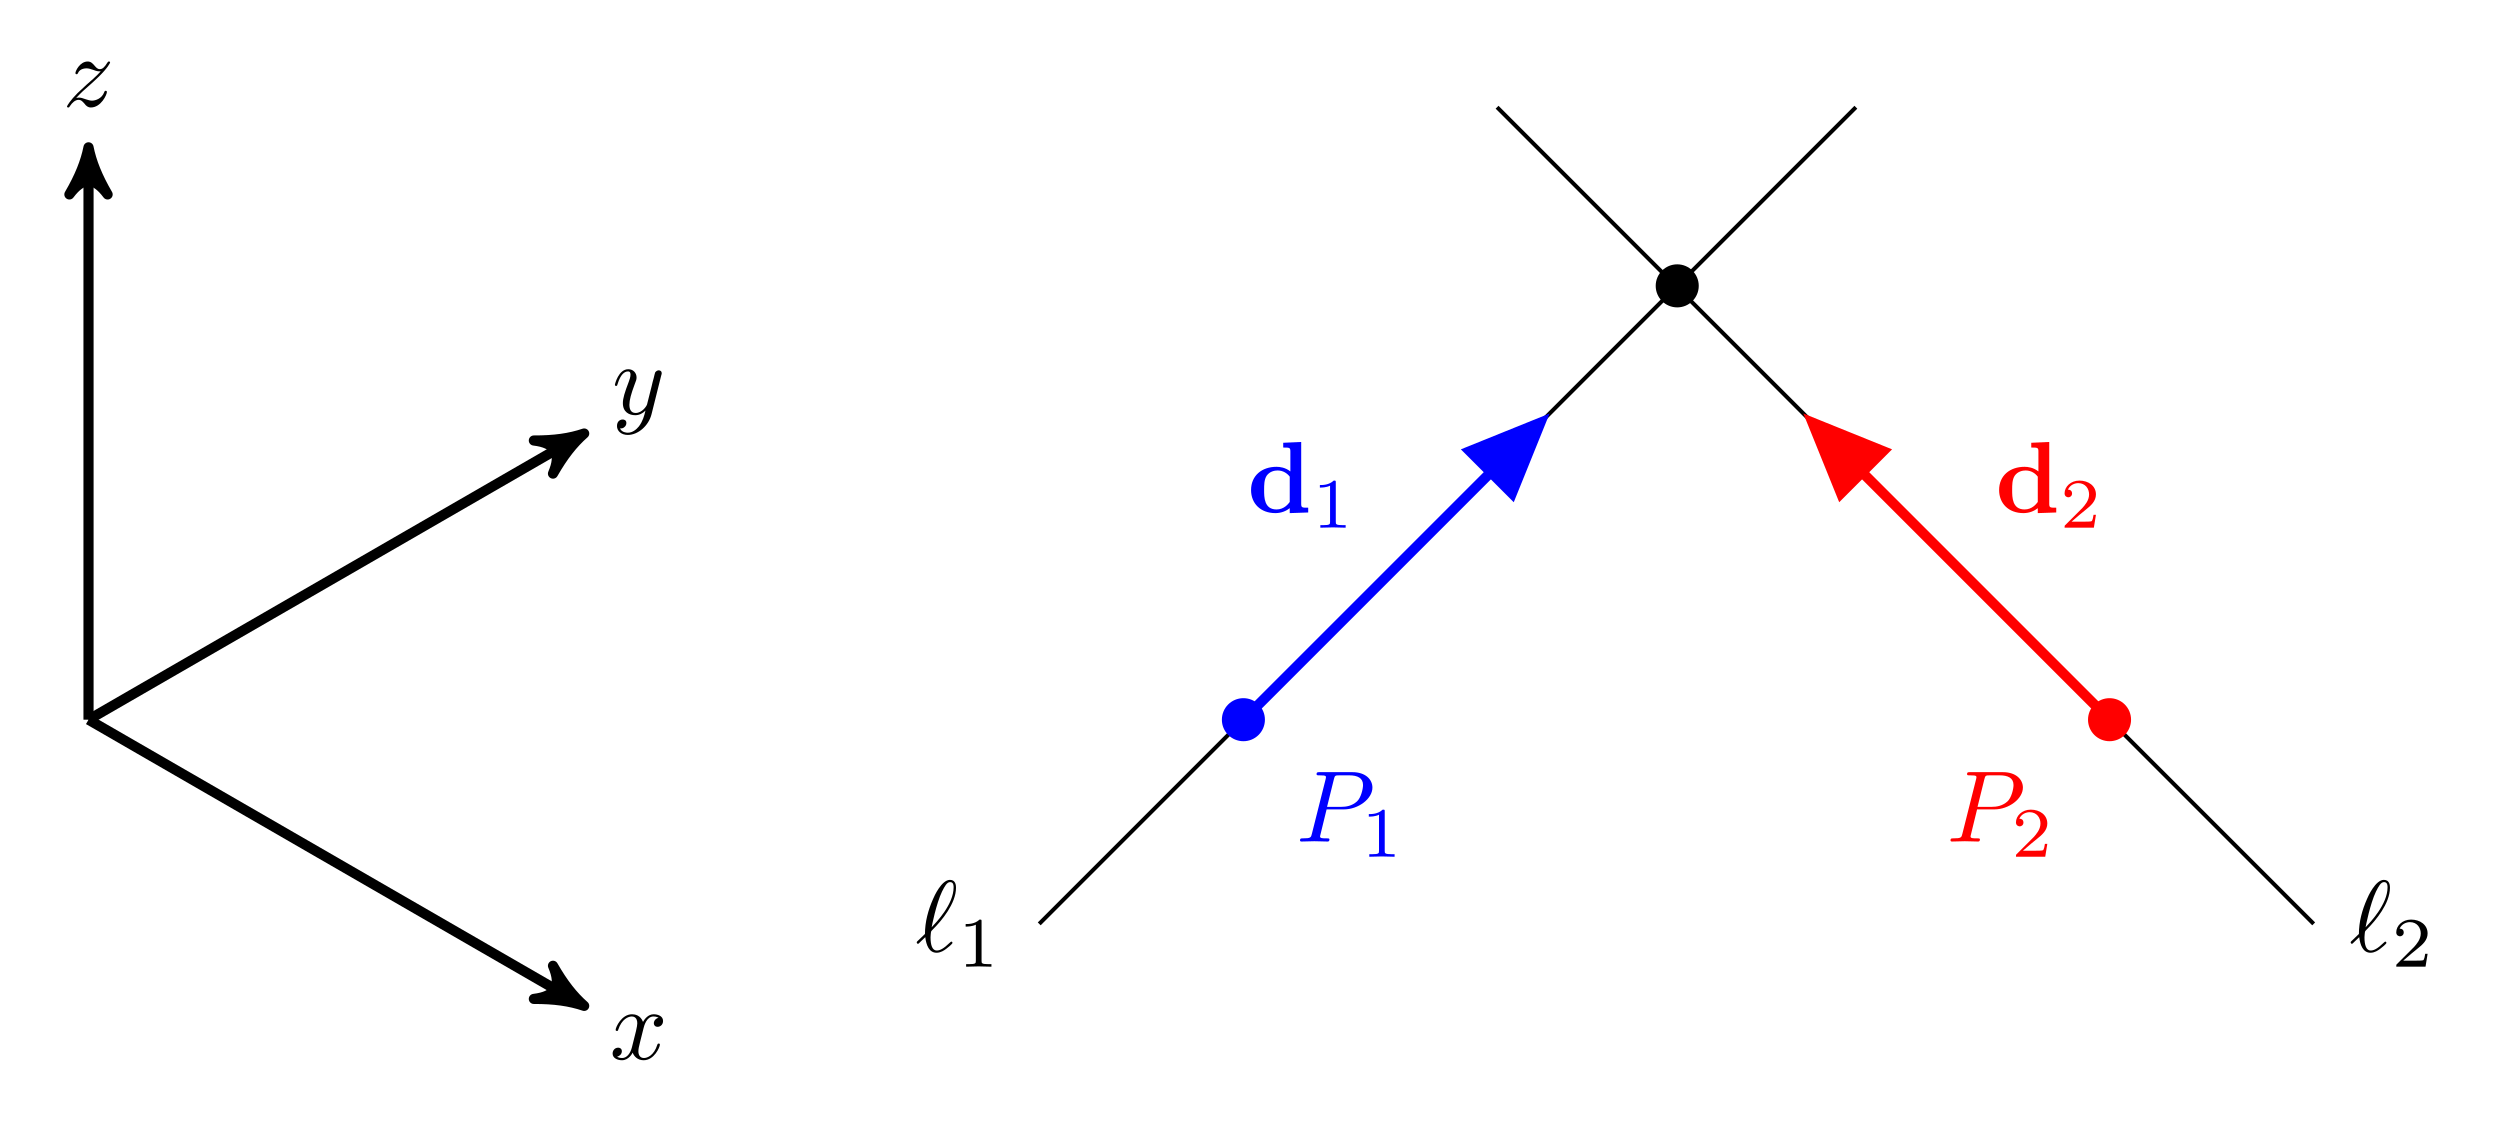
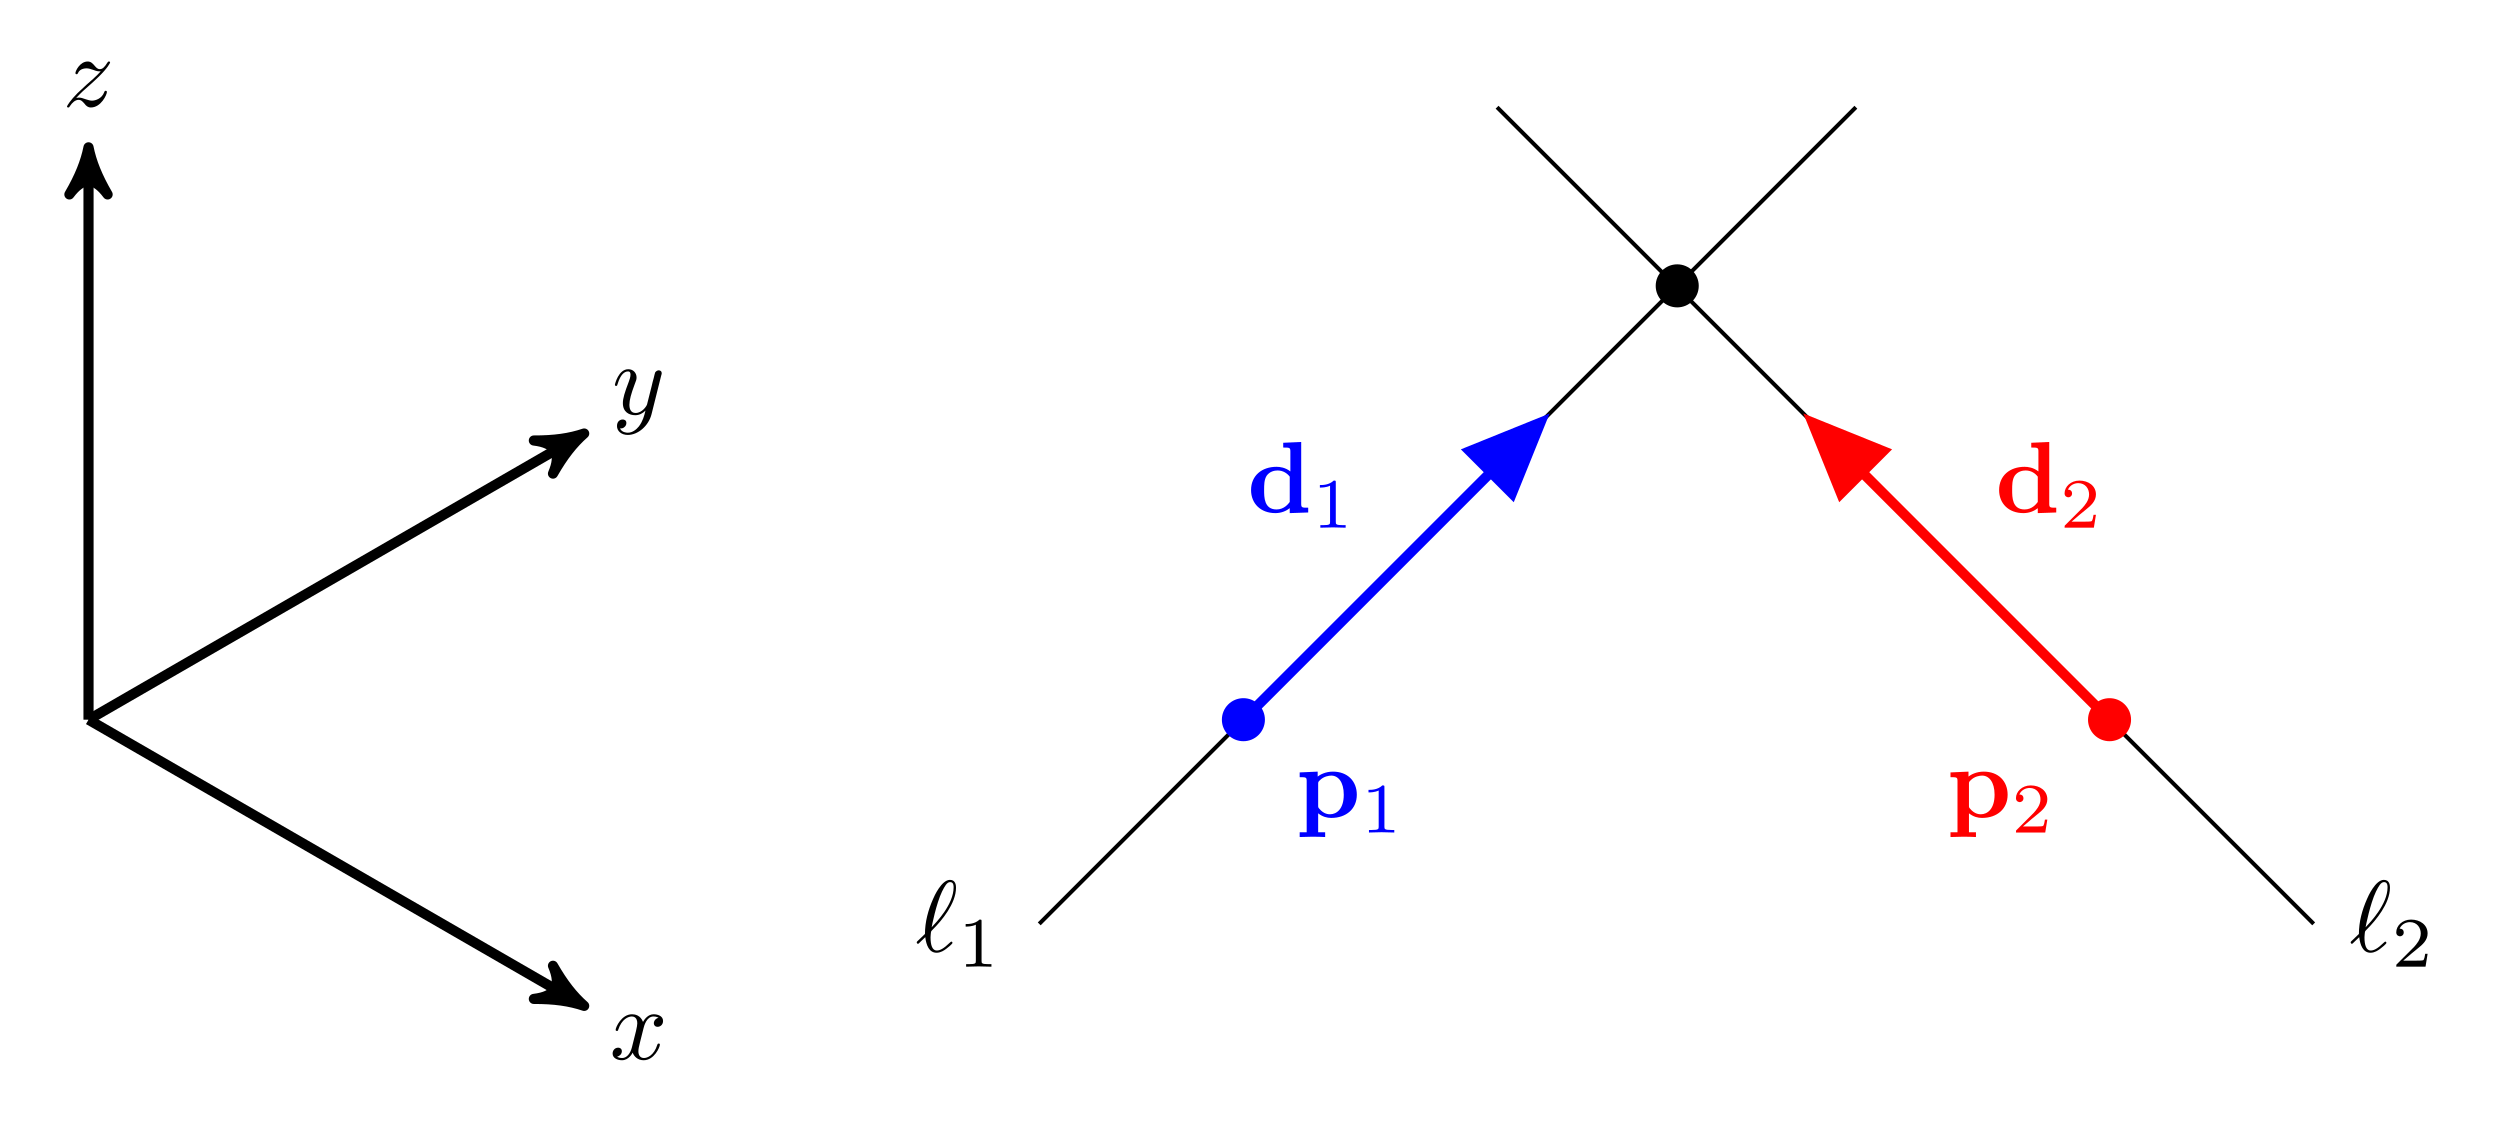
<svg xmlns="http://www.w3.org/2000/svg" xmlns:xlink="http://www.w3.org/1999/xlink" width="245.453pt" height="110.141pt" viewBox="0 0 245.453 110.141" version="1.1">
  <defs>
    <g>
      <symbol overflow="visible" id="glyph0-0">
        <path style="stroke:none;" d="" />
      </symbol>
      <symbol overflow="visible" id="glyph0-1">
        <path style="stroke:none;" d="M 3.328 -3.016 C 3.391 -3.266 3.625 -4.188 4.312 -4.188 C 4.359 -4.188 4.609 -4.188 4.812 -4.062 C 4.531 -4 4.344 -3.766 4.344 -3.516 C 4.344 -3.359 4.453 -3.172 4.719 -3.172 C 4.938 -3.172 5.25 -3.344 5.25 -3.75 C 5.25 -4.266 4.672 -4.406 4.328 -4.406 C 3.75 -4.406 3.406 -3.875 3.281 -3.656 C 3.031 -4.312 2.5 -4.406 2.203 -4.406 C 1.172 -4.406 0.594 -3.125 0.594 -2.875 C 0.594 -2.766 0.703 -2.766 0.719 -2.766 C 0.797 -2.766 0.828 -2.797 0.844 -2.875 C 1.188 -3.938 1.844 -4.188 2.188 -4.188 C 2.375 -4.188 2.719 -4.094 2.719 -3.516 C 2.719 -3.203 2.547 -2.547 2.188 -1.141 C 2.031 -0.531 1.672 -0.109 1.234 -0.109 C 1.172 -0.109 0.953 -0.109 0.734 -0.234 C 0.984 -0.297 1.203 -0.5 1.203 -0.781 C 1.203 -1.047 0.984 -1.125 0.844 -1.125 C 0.531 -1.125 0.297 -0.875 0.297 -0.547 C 0.297 -0.094 0.781 0.109 1.219 0.109 C 1.891 0.109 2.25 -0.594 2.266 -0.641 C 2.391 -0.281 2.75 0.109 3.344 0.109 C 4.375 0.109 4.938 -1.172 4.938 -1.422 C 4.938 -1.531 4.859 -1.531 4.828 -1.531 C 4.734 -1.531 4.719 -1.484 4.688 -1.422 C 4.359 -0.344 3.688 -0.109 3.375 -0.109 C 2.984 -0.109 2.828 -0.422 2.828 -0.766 C 2.828 -0.984 2.875 -1.203 2.984 -1.641 Z M 3.328 -3.016 " />
      </symbol>
      <symbol overflow="visible" id="glyph0-2">
        <path style="stroke:none;" d="M 4.844 -3.797 C 4.891 -3.938 4.891 -3.953 4.891 -4.031 C 4.891 -4.203 4.75 -4.297 4.594 -4.297 C 4.5 -4.297 4.344 -4.234 4.25 -4.094 C 4.234 -4.031 4.141 -3.734 4.109 -3.547 C 4.031 -3.297 3.969 -3.016 3.906 -2.75 L 3.453 -0.953 C 3.422 -0.812 2.984 -0.109 2.328 -0.109 C 1.828 -0.109 1.719 -0.547 1.719 -0.922 C 1.719 -1.375 1.891 -2 2.219 -2.875 C 2.375 -3.281 2.422 -3.391 2.422 -3.594 C 2.422 -4.031 2.109 -4.406 1.609 -4.406 C 0.656 -4.406 0.297 -2.953 0.297 -2.875 C 0.297 -2.766 0.391 -2.766 0.406 -2.766 C 0.516 -2.766 0.516 -2.797 0.562 -2.953 C 0.844 -3.891 1.234 -4.188 1.578 -4.188 C 1.656 -4.188 1.828 -4.188 1.828 -3.875 C 1.828 -3.625 1.719 -3.359 1.656 -3.172 C 1.25 -2.109 1.078 -1.547 1.078 -1.078 C 1.078 -0.188 1.703 0.109 2.297 0.109 C 2.688 0.109 3.016 -0.062 3.297 -0.344 C 3.172 0.172 3.047 0.672 2.656 1.203 C 2.391 1.531 2.016 1.828 1.562 1.828 C 1.422 1.828 0.969 1.797 0.797 1.406 C 0.953 1.406 1.094 1.406 1.219 1.281 C 1.328 1.203 1.422 1.062 1.422 0.875 C 1.422 0.562 1.156 0.531 1.062 0.531 C 0.828 0.531 0.5 0.688 0.5 1.172 C 0.5 1.672 0.938 2.047 1.562 2.047 C 2.578 2.047 3.609 1.141 3.891 0.016 Z M 4.844 -3.797 " />
      </symbol>
      <symbol overflow="visible" id="glyph0-3">
        <path style="stroke:none;" d="M 1.328 -0.828 C 1.859 -1.406 2.156 -1.656 2.516 -1.969 C 2.516 -1.969 3.125 -2.5 3.484 -2.859 C 4.438 -3.781 4.656 -4.266 4.656 -4.312 C 4.656 -4.406 4.562 -4.406 4.547 -4.406 C 4.469 -4.406 4.453 -4.391 4.391 -4.297 C 4.094 -3.812 3.891 -3.656 3.656 -3.656 C 3.406 -3.656 3.297 -3.812 3.141 -3.984 C 2.953 -4.203 2.781 -4.406 2.453 -4.406 C 1.703 -4.406 1.25 -3.484 1.25 -3.266 C 1.25 -3.219 1.281 -3.156 1.359 -3.156 C 1.453 -3.156 1.469 -3.203 1.5 -3.266 C 1.688 -3.734 2.266 -3.734 2.344 -3.734 C 2.547 -3.734 2.734 -3.672 2.969 -3.594 C 3.375 -3.438 3.484 -3.438 3.734 -3.438 C 3.375 -3.016 2.547 -2.297 2.359 -2.141 L 1.453 -1.297 C 0.781 -0.625 0.422 -0.062 0.422 0.016 C 0.422 0.109 0.531 0.109 0.547 0.109 C 0.625 0.109 0.641 0.094 0.703 -0.016 C 0.938 -0.375 1.234 -0.641 1.562 -0.641 C 1.781 -0.641 1.891 -0.547 2.141 -0.266 C 2.297 -0.047 2.484 0.109 2.766 0.109 C 3.766 0.109 4.344 -1.156 4.344 -1.422 C 4.344 -1.469 4.297 -1.531 4.219 -1.531 C 4.125 -1.531 4.109 -1.469 4.078 -1.391 C 3.844 -0.75 3.203 -0.562 2.875 -0.562 C 2.688 -0.562 2.5 -0.625 2.297 -0.688 C 1.953 -0.812 1.797 -0.859 1.594 -0.859 C 1.578 -0.859 1.422 -0.859 1.328 -0.828 Z M 1.328 -0.828 " />
      </symbol>
      <symbol overflow="visible" id="glyph0-4">
        <path style="stroke:none;" d="M 0.156 -0.984 C 0.141 -0.953 0.109 -0.922 0.109 -0.891 C 0.109 -0.844 0.172 -0.75 0.234 -0.75 C 0.281 -0.75 0.312 -0.781 0.594 -1.062 C 0.672 -1.141 0.875 -1.328 0.953 -1.406 C 1.047 -0.625 1.328 0.125 2.062 0.125 C 2.469 0.125 2.812 -0.109 3.016 -0.266 C 3.156 -0.359 3.625 -0.75 3.625 -0.844 C 3.625 -0.875 3.594 -0.969 3.516 -0.969 C 3.484 -0.969 3.469 -0.953 3.375 -0.875 C 2.734 -0.25 2.375 -0.094 2.078 -0.094 C 1.641 -0.094 1.469 -0.625 1.469 -1.391 C 1.469 -1.453 1.5 -1.906 1.531 -1.969 C 1.547 -2 1.547 -2.016 1.75 -2.219 C 2.547 -3.016 3.969 -4.703 3.969 -6.25 C 3.969 -6.422 3.969 -7.031 3.375 -7.031 C 2.547 -7.031 1.812 -5.391 1.719 -5.156 C 1.234 -4.062 0.922 -2.906 0.922 -1.719 Z M 1.578 -2.375 C 1.594 -2.5 2.031 -4.703 2.594 -5.875 C 2.859 -6.406 3.078 -6.812 3.391 -6.812 C 3.734 -6.812 3.734 -6.453 3.734 -6.297 C 3.734 -4.625 2.047 -2.875 1.578 -2.375 Z M 1.578 -2.375 " />
      </symbol>
-       <symbol overflow="visible" id="glyph0-5">
-         <path style="stroke:none;" d="M 3.016 -3.156 L 4.719 -3.156 C 6.125 -3.156 7.516 -4.188 7.516 -5.297 C 7.516 -6.078 6.859 -6.812 5.547 -6.812 L 2.328 -6.812 C 2.141 -6.812 2.031 -6.812 2.031 -6.625 C 2.031 -6.5 2.109 -6.5 2.312 -6.5 C 2.438 -6.5 2.625 -6.484 2.734 -6.484 C 2.906 -6.453 2.953 -6.438 2.953 -6.312 C 2.953 -6.281 2.953 -6.25 2.922 -6.125 L 1.578 -0.781 C 1.484 -0.391 1.469 -0.312 0.672 -0.312 C 0.516 -0.312 0.406 -0.312 0.406 -0.125 C 0.406 0 0.516 0 0.547 0 C 0.828 0 1.531 -0.031 1.812 -0.031 C 2.031 -0.031 2.25 -0.016 2.453 -0.016 C 2.672 -0.016 2.891 0 3.094 0 C 3.172 0 3.297 0 3.297 -0.203 C 3.297 -0.312 3.203 -0.312 3.016 -0.312 C 2.656 -0.312 2.375 -0.312 2.375 -0.484 C 2.375 -0.547 2.391 -0.594 2.406 -0.656 Z M 3.734 -6.125 C 3.828 -6.469 3.844 -6.5 4.281 -6.5 L 5.234 -6.5 C 6.062 -6.5 6.594 -6.234 6.594 -5.547 C 6.594 -5.156 6.391 -4.297 6 -3.938 C 5.5 -3.484 4.906 -3.406 4.469 -3.406 L 3.062 -3.406 Z M 3.734 -6.125 " />
-       </symbol>
      <symbol overflow="visible" id="glyph1-0">
        <path style="stroke:none;" d="" />
      </symbol>
      <symbol overflow="visible" id="glyph1-1">
        <path style="stroke:none;" d="M 2.328 -4.438 C 2.328 -4.625 2.328 -4.625 2.125 -4.625 C 1.672 -4.188 1.047 -4.188 0.766 -4.188 L 0.766 -3.938 C 0.922 -3.938 1.391 -3.938 1.766 -4.125 L 1.766 -0.578 C 1.766 -0.344 1.766 -0.25 1.078 -0.25 L 0.812 -0.25 L 0.812 0 C 0.938 0 1.797 -0.031 2.047 -0.031 C 2.266 -0.031 3.141 0 3.297 0 L 3.297 -0.25 L 3.031 -0.25 C 2.328 -0.25 2.328 -0.344 2.328 -0.578 Z M 2.328 -4.438 " />
      </symbol>
      <symbol overflow="visible" id="glyph1-2">
        <path style="stroke:none;" d="M 3.516 -1.266 L 3.281 -1.266 C 3.266 -1.109 3.188 -0.703 3.094 -0.641 C 3.047 -0.594 2.516 -0.594 2.406 -0.594 L 1.125 -0.594 C 1.859 -1.234 2.109 -1.438 2.516 -1.766 C 3.031 -2.172 3.516 -2.609 3.516 -3.266 C 3.516 -4.109 2.781 -4.625 1.891 -4.625 C 1.031 -4.625 0.438 -4.016 0.438 -3.375 C 0.438 -3.031 0.734 -2.984 0.812 -2.984 C 0.969 -2.984 1.172 -3.109 1.172 -3.359 C 1.172 -3.484 1.125 -3.734 0.766 -3.734 C 0.984 -4.219 1.453 -4.375 1.781 -4.375 C 2.484 -4.375 2.844 -3.828 2.844 -3.266 C 2.844 -2.656 2.406 -2.188 2.188 -1.938 L 0.516 -0.266 C 0.438 -0.203 0.438 -0.188 0.438 0 L 3.312 0 Z M 3.516 -1.266 " />
      </symbol>
      <symbol overflow="visible" id="glyph2-0">
        <path style="stroke:none;" d="" />
      </symbol>
      <symbol overflow="visible" id="glyph2-1">
        <path style="stroke:none;" d="M 4.172 -0.422 L 4.172 0.062 L 5.984 0 L 5.984 -0.469 C 5.375 -0.469 5.297 -0.469 5.297 -0.859 L 5.297 -6.922 L 3.531 -6.844 L 3.531 -6.375 C 4.156 -6.375 4.234 -6.375 4.234 -5.984 L 4.234 -4.031 C 3.734 -4.422 3.203 -4.484 2.875 -4.484 C 1.422 -4.484 0.375 -3.609 0.375 -2.203 C 0.375 -0.891 1.297 0.062 2.766 0.062 C 3.375 0.062 3.859 -0.172 4.172 -0.422 Z M 4.172 -3.516 L 4.172 -1.031 C 4.031 -0.844 3.625 -0.297 2.875 -0.297 C 1.656 -0.297 1.656 -1.5 1.656 -2.203 C 1.656 -2.688 1.656 -3.219 1.906 -3.609 C 2.203 -4.031 2.672 -4.125 2.984 -4.125 C 3.547 -4.125 3.953 -3.812 4.172 -3.516 Z M 4.172 -3.516 " />
+       </symbol>
+       <symbol overflow="visible" id="glyph2-2">
+         <path style="stroke:none;" d="M 2.188 -3.281 C 2.188 -3.469 2.203 -3.484 2.344 -3.625 C 2.734 -4.031 3.266 -4.094 3.484 -4.094 C 4.141 -4.094 4.703 -3.484 4.703 -2.219 C 4.703 -0.812 4 -0.297 3.359 -0.297 C 3.219 -0.297 2.75 -0.297 2.297 -0.844 C 2.188 -0.969 2.188 -0.984 2.188 -1.172 Z M 2.188 -0.391 C 2.625 -0.047 3.062 0.062 3.469 0.062 C 4.969 0.062 5.984 -0.844 5.984 -2.219 C 5.984 -3.547 5.078 -4.484 3.641 -4.484 C 2.891 -4.484 2.359 -4.172 2.141 -4 L 2.141 -4.484 L 0.375 -4.406 L 0.375 -3.938 C 0.984 -3.938 1.062 -3.938 1.062 -3.562 L 1.062 1.469 L 0.375 1.469 L 0.375 1.938 C 0.641 1.922 1.25 1.906 1.625 1.906 C 2.016 1.906 2.609 1.922 2.875 1.938 L 2.875 1.469 L 2.188 1.469 Z M 2.188 -0.391 " />
      </symbol>
    </g>
    <clipPath id="clip1">
      <path d="M 0 56 L 71 56 L 71 110.141 L 0 110.141 Z M 0 56 " />
    </clipPath>
  </defs>
  <g id="surface1">
    <g clip-path="url(#clip1)" clip-rule="nonzero">
      <path style="fill:none;stroke-width:0.996;stroke-linecap:butt;stroke-linejoin:miter;stroke:rgb(0%,0%,0%);stroke-opacity:1;stroke-miterlimit:10;" d="M 0.001 0.001 L 47.665 -27.519 " transform="matrix(1,0,0,-1,8.69,70.661)" />
    </g>
    <path style="fill-rule:nonzero;fill:rgb(0%,0%,0%);fill-opacity:1;stroke-width:0.996;stroke-linecap:butt;stroke-linejoin:round;stroke:rgb(0%,0%,0%);stroke-opacity:1;stroke-miterlimit:10;" d="M 1.154 0 C -0.29 0.29 -1.733 0.868 -3.467 1.879 C -1.733 0.579 -1.732 -0.579 -3.467 -1.879 C -1.732 -0.868 -0.29 -0.288 1.154 0 Z M 1.154 0 " transform="matrix(0.86601,0.49998,0.49998,-0.86601,56.356,98.18093)" />
    <g style="fill:rgb(0%,0%,0%);fill-opacity:1;">
      <use xlink:href="#glyph0-1" x="59.85" y="103.987" />
    </g>
    <path style="fill:none;stroke-width:0.996;stroke-linecap:butt;stroke-linejoin:miter;stroke:rgb(0%,0%,0%);stroke-opacity:1;stroke-miterlimit:10;" d="M 0.001 0.001 L 47.665 27.52 " transform="matrix(1,0,0,-1,8.69,70.661)" />
    <path style="fill-rule:nonzero;fill:rgb(0%,0%,0%);fill-opacity:1;stroke-width:0.996;stroke-linecap:butt;stroke-linejoin:round;stroke:rgb(0%,0%,0%);stroke-opacity:1;stroke-miterlimit:10;" d="M 1.155 0.001 C -0.289 0.289 -1.733 0.866 -3.468 1.877 C -1.733 0.577 -1.733 -0.578 -3.466 -1.877 C -1.732 -0.867 -0.289 -0.288 1.155 0.001 Z M 1.155 0.001 " transform="matrix(0.86601,-0.49998,-0.49998,-0.86601,56.356,43.14107)" />
    <g style="fill:rgb(0%,0%,0%);fill-opacity:1;">
      <use xlink:href="#glyph0-2" x="60.076" y="40.656" />
    </g>
    <path style="fill:none;stroke-width:0.996;stroke-linecap:butt;stroke-linejoin:miter;stroke:rgb(0%,0%,0%);stroke-opacity:1;stroke-miterlimit:10;" d="M 0.001 0.001 L 0.001 55.04 " transform="matrix(1,0,0,-1,8.69,70.661)" />
    <path style="fill-rule:nonzero;fill:rgb(0%,0%,0%);fill-opacity:1;stroke-width:0.996;stroke-linecap:butt;stroke-linejoin:round;stroke:rgb(0%,0%,0%);stroke-opacity:1;stroke-miterlimit:10;" d="M 1.156 -0.001 C -0.289 0.288 -1.734 0.866 -3.469 1.877 C -1.734 0.577 -1.734 -0.58 -3.469 -1.876 C -1.734 -0.869 -0.289 -0.29 1.156 -0.001 Z M 1.156 -0.001 " transform="matrix(0,-1,-1,0,8.69,15.6212)" />
    <g style="fill:rgb(0%,0%,0%);fill-opacity:1;">
      <use xlink:href="#glyph0-3" x="6.154" y="10.444" />
    </g>
    <path style="fill:none;stroke-width:0.399;stroke-linecap:butt;stroke-linejoin:miter;stroke:rgb(0%,0%,0%);stroke-opacity:1;stroke-miterlimit:10;" d="M 93.341 -20.046 L 173.521 60.134 " transform="matrix(1,0,0,-1,8.69,70.661)" />
    <g style="fill:rgb(0%,0%,0%);fill-opacity:1;">
      <use xlink:href="#glyph0-4" x="89.892" y="93.417" />
    </g>
    <g style="fill:rgb(0%,0%,0%);fill-opacity:1;">
      <use xlink:href="#glyph1-1" x="94.043" y="94.912" />
    </g>
    <path style="fill:none;stroke-width:0.399;stroke-linecap:butt;stroke-linejoin:miter;stroke:rgb(0%,0%,0%);stroke-opacity:1;stroke-miterlimit:10;" d="M 218.47 -20.046 L 138.294 60.134 " transform="matrix(1,0,0,-1,8.69,70.661)" />
    <g style="fill:rgb(0%,0%,0%);fill-opacity:1;">
      <use xlink:href="#glyph0-4" x="230.678" y="93.417" />
    </g>
    <g style="fill:rgb(0%,0%,0%);fill-opacity:1;">
      <use xlink:href="#glyph1-2" x="234.829" y="94.911" />
    </g>
    <path style="fill:none;stroke-width:0.996;stroke-linecap:butt;stroke-linejoin:miter;stroke:rgb(0%,0%,100%);stroke-opacity:1;stroke-miterlimit:10;" d="M 113.388 0.001 L 142.287 28.899 " transform="matrix(1,0,0,-1,8.69,70.661)" />
    <path style="fill-rule:nonzero;fill:rgb(0%,0%,100%);fill-opacity:1;stroke-width:0.996;stroke-linecap:butt;stroke-linejoin:miter;stroke:rgb(0%,0%,100%);stroke-opacity:1;stroke-miterlimit:10;" d="M -6.506 2.92 L 0.374 -0 L -6.506 -2.92 Z M -6.506 2.92 " transform="matrix(0.7071,-0.7071,-0.7071,-0.7071,150.9775,41.76078)" />
    <g style="fill:rgb(0%,0%,100%);fill-opacity:1;">
      <use xlink:href="#glyph2-1" x="122.456" y="50.316" />
    </g>
    <g style="fill:rgb(0%,0%,100%);fill-opacity:1;">
      <use xlink:href="#glyph1-1" x="128.821" y="51.81" />
    </g>
    <path style="fill:none;stroke-width:0.996;stroke-linecap:butt;stroke-linejoin:miter;stroke:rgb(100%,0%,0%);stroke-opacity:1;stroke-miterlimit:10;" d="M 198.427 0.001 L 169.529 28.899 " transform="matrix(1,0,0,-1,8.69,70.661)" />
    <path style="fill-rule:nonzero;fill:rgb(100%,0%,0%);fill-opacity:1;stroke-width:0.996;stroke-linecap:butt;stroke-linejoin:miter;stroke:rgb(100%,0%,0%);stroke-opacity:1;stroke-miterlimit:10;" d="M -6.506 2.919 L 0.374 -0 L -6.506 -2.92 Z M -6.506 2.919 " transform="matrix(-0.7071,-0.7071,-0.7071,0.7071,178.2174,41.76078)" />
    <g style="fill:rgb(100%,0%,0%);fill-opacity:1;">
      <use xlink:href="#glyph2-1" x="195.9" y="50.316" />
    </g>
    <g style="fill:rgb(100%,0%,0%);fill-opacity:1;">
      <use xlink:href="#glyph1-2" x="202.265" y="51.81" />
    </g>
    <path style=" stroke:none;fill-rule:nonzero;fill:rgb(0%,0%,100%);fill-opacity:1;" d="M 124.191 70.66 C 124.191 69.492 123.246 68.547 122.078 68.547 C 120.91 68.547 119.965 69.492 119.965 70.66 C 119.965 71.828 120.91 72.773 122.078 72.773 C 123.246 72.773 124.191 71.828 124.191 70.66 Z M 124.191 70.66 " />
    <g style="fill:rgb(0%,0%,100%);fill-opacity:1;">
-       <use xlink:href="#glyph0-5" x="127.23" y="82.623" />
+       <use xlink:href="#glyph2-2" x="127.23" y="80.243" />
    </g>
    <g style="fill:rgb(0%,0%,100%);fill-opacity:1;">
-       <use xlink:href="#glyph1-1" x="133.626" y="84.117" />
+       <use xlink:href="#glyph1-1" x="133.595" y="81.738" />
    </g>
    <path style=" stroke:none;fill-rule:nonzero;fill:rgb(100%,0%,0%);fill-opacity:1;" d="M 209.23 70.66 C 209.23 69.492 208.285 68.547 207.117 68.547 C 205.949 68.547 205.004 69.492 205.004 70.66 C 205.004 71.828 205.949 72.773 207.117 72.773 C 208.285 72.773 209.23 71.828 209.23 70.66 Z M 209.23 70.66 " />
    <g style="fill:rgb(100%,0%,0%);fill-opacity:1;">
-       <use xlink:href="#glyph0-5" x="191.095" y="82.623" />
+       <use xlink:href="#glyph2-2" x="191.127" y="80.243" />
    </g>
    <g style="fill:rgb(100%,0%,0%);fill-opacity:1;">
-       <use xlink:href="#glyph1-2" x="197.491" y="84.117" />
+       <use xlink:href="#glyph1-2" x="197.492" y="81.738" />
    </g>
    <path style=" stroke:none;fill-rule:nonzero;fill:rgb(0%,0%,0%);fill-opacity:1;" d="M 166.785 28.066 C 166.785 26.898 165.84 25.953 164.672 25.953 C 163.504 25.953 162.559 26.898 162.559 28.066 C 162.559 29.234 163.504 30.18 164.672 30.18 C 165.84 30.18 166.785 29.234 166.785 28.066 Z M 166.785 28.066 " />
  </g>
</svg>
